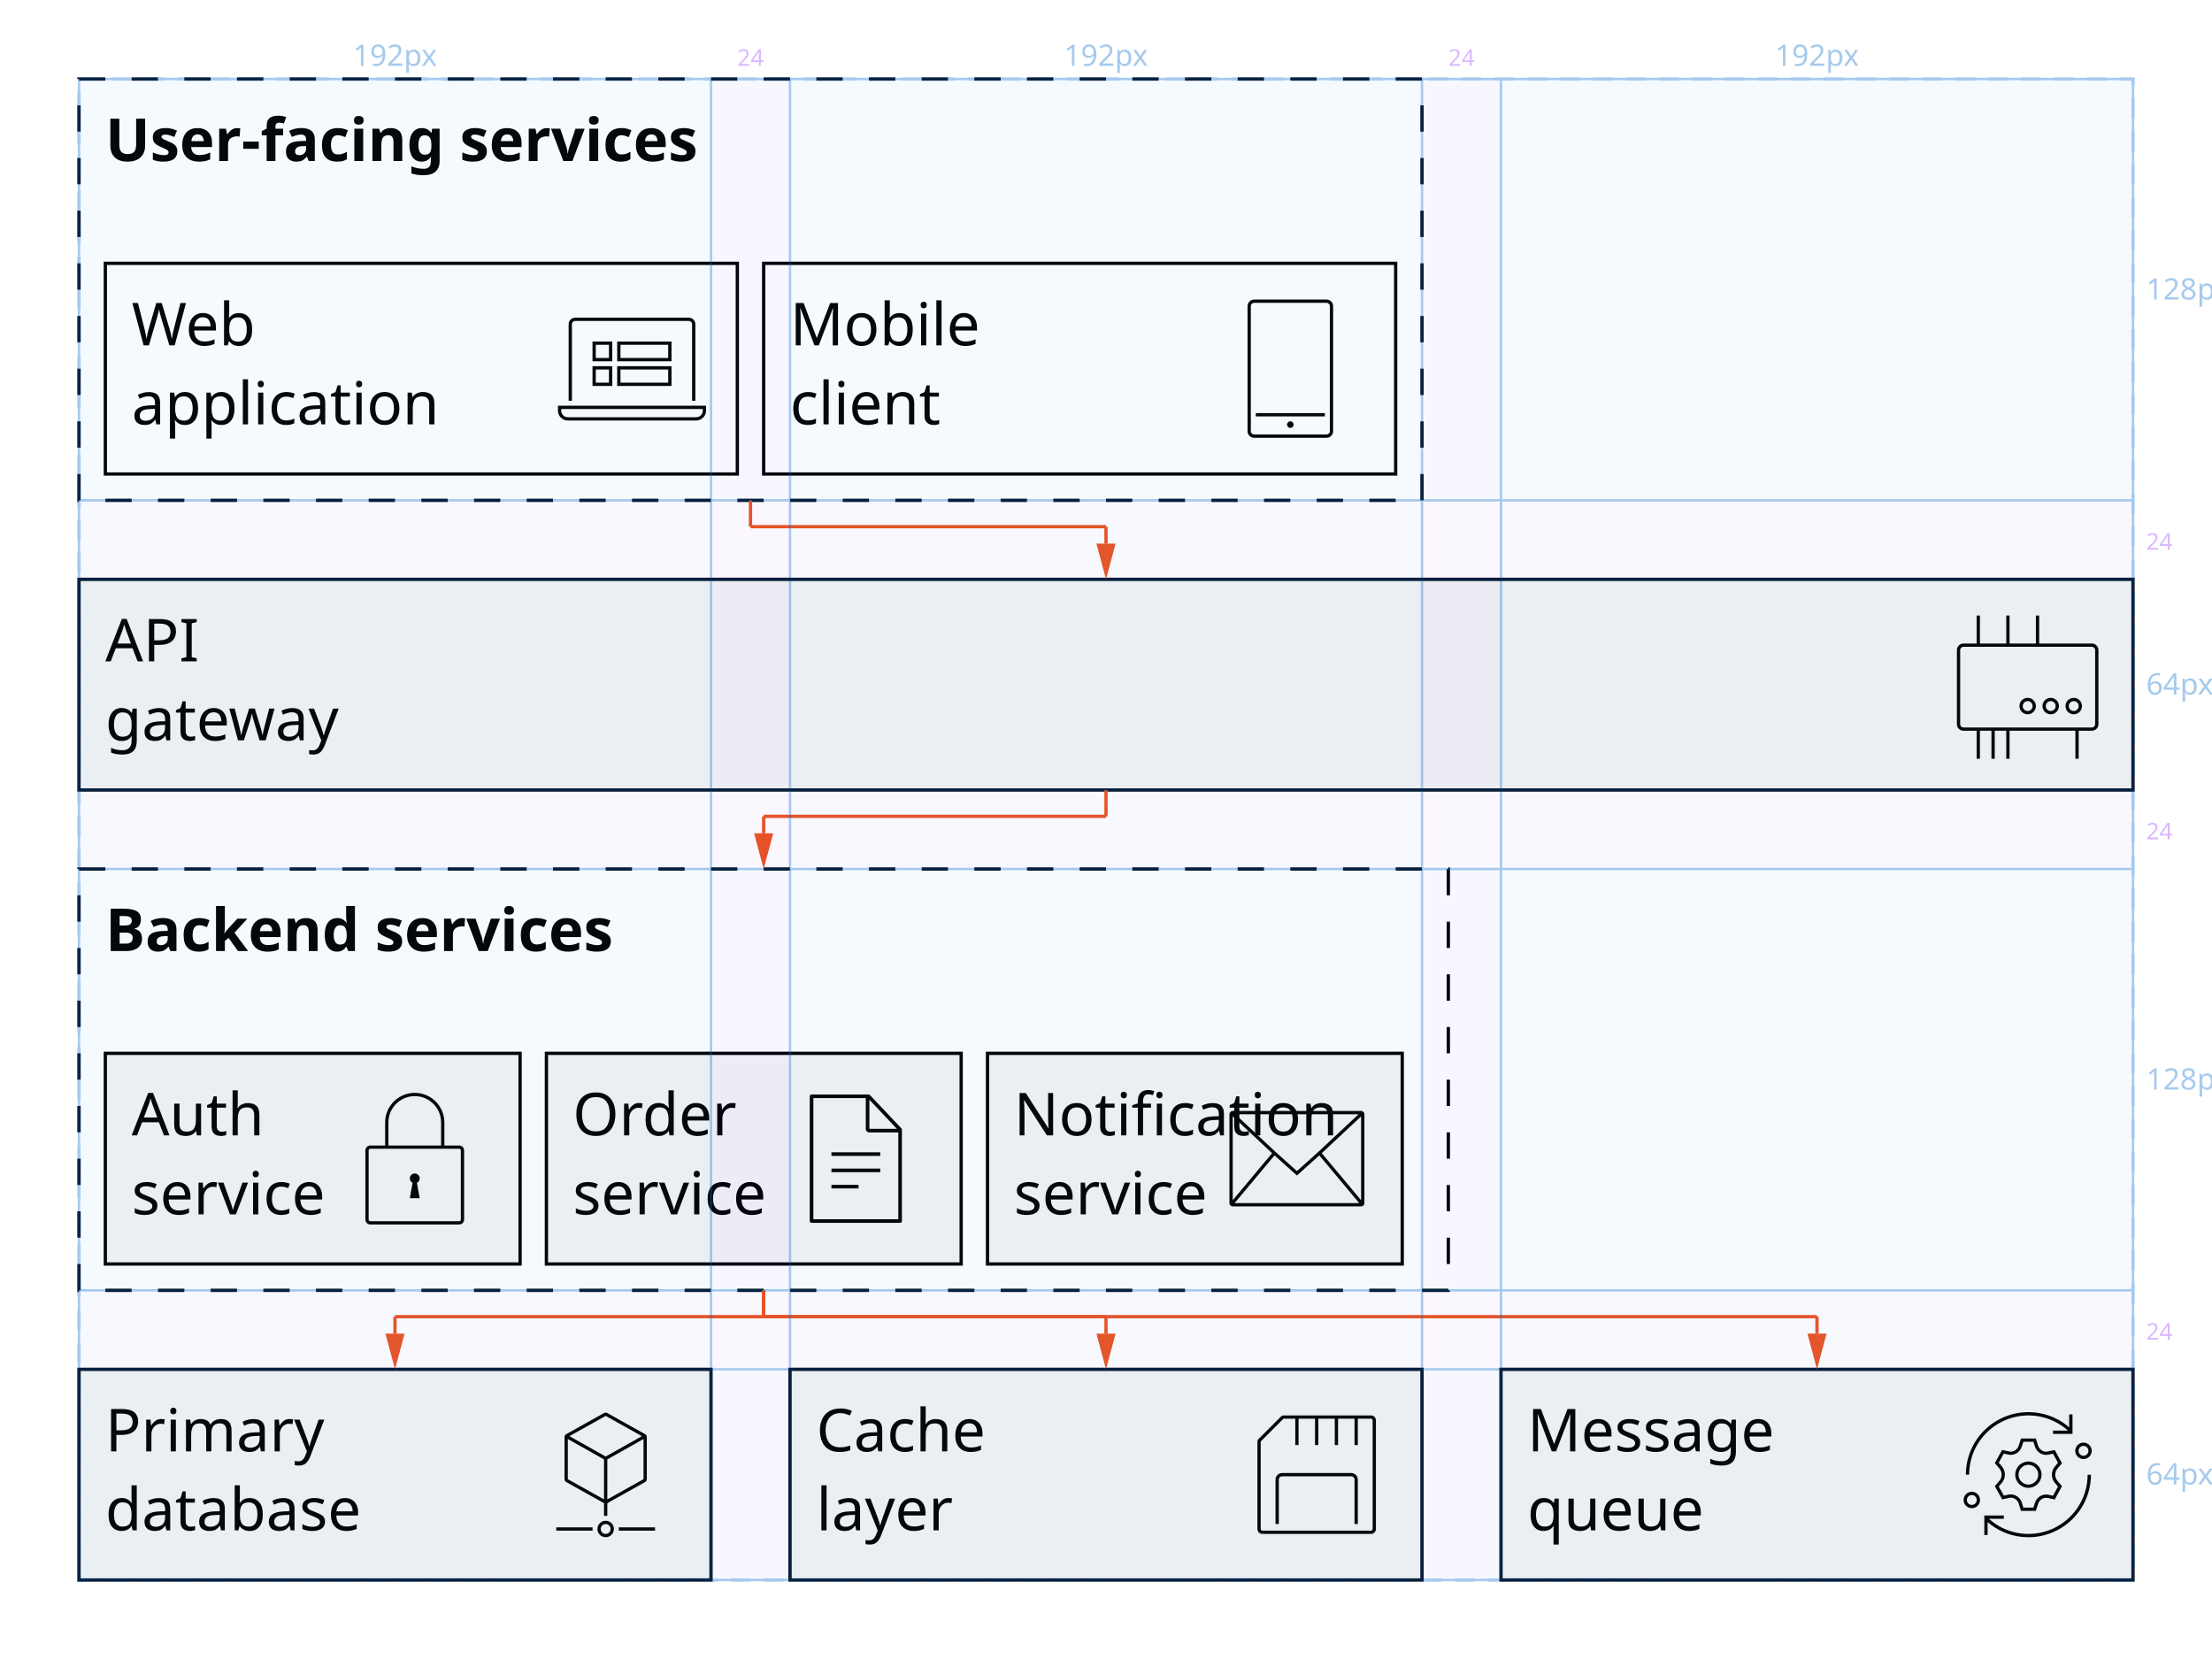
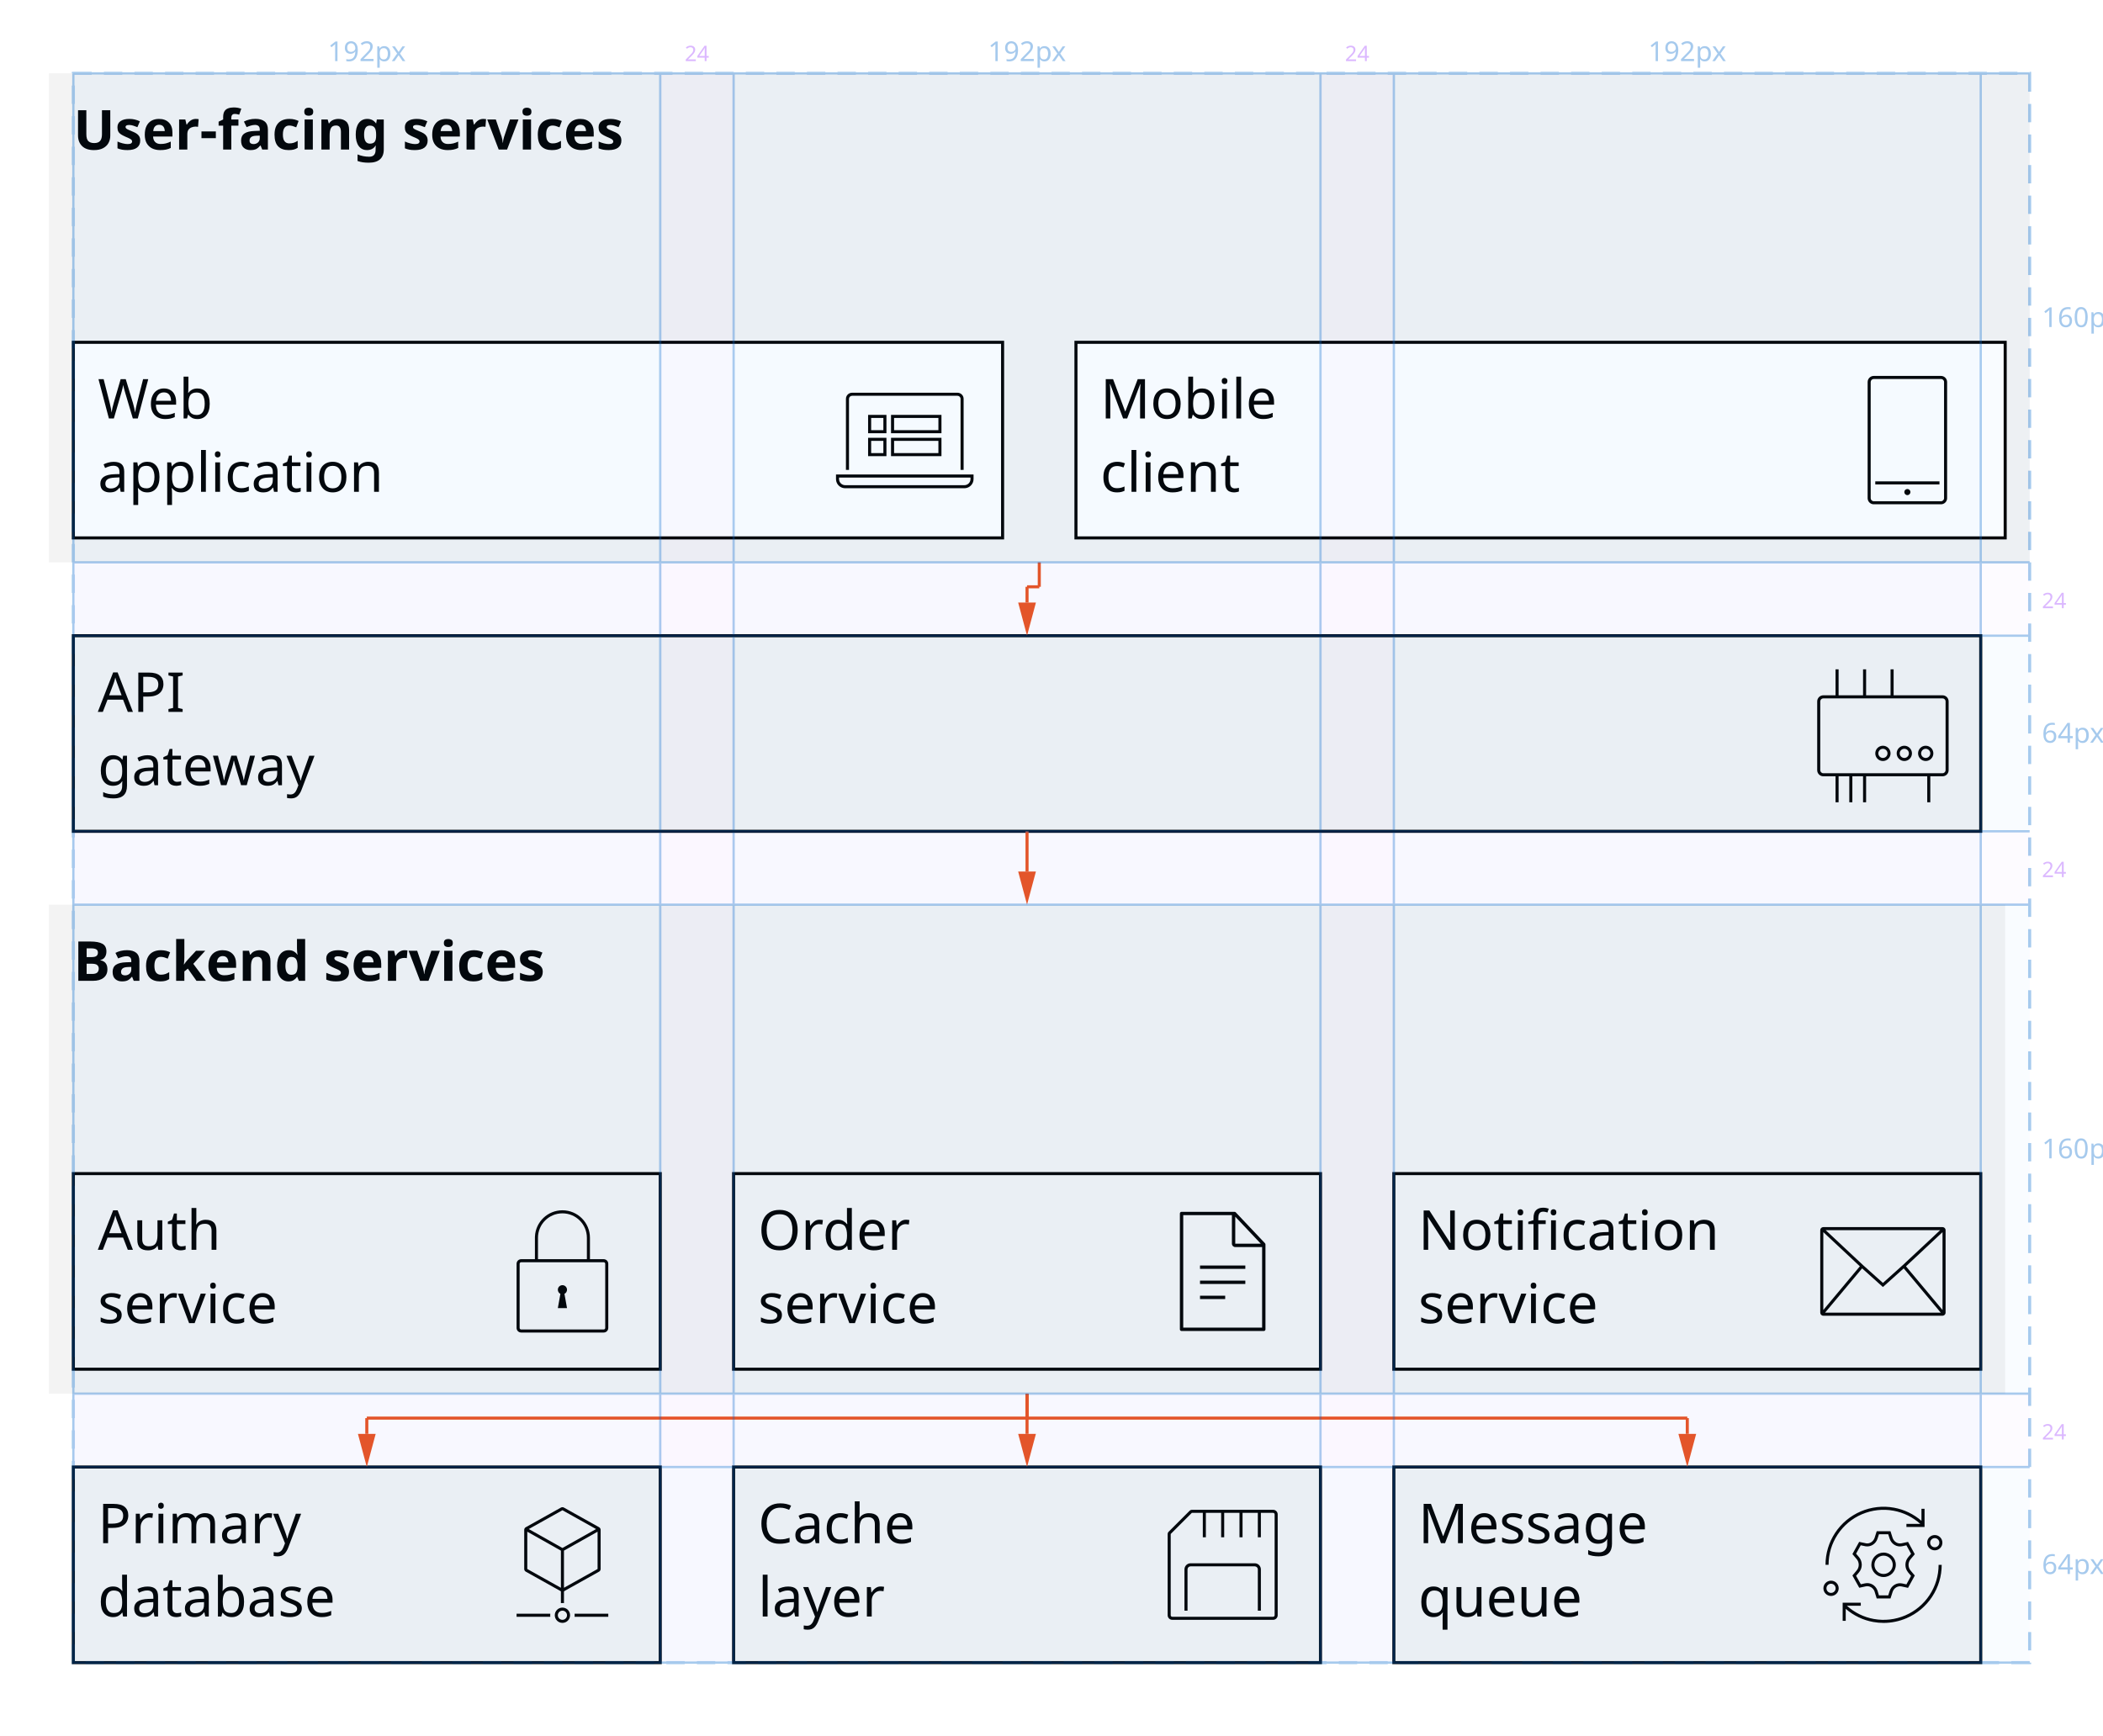
- <svg xmlns="http://www.w3.org/2000/svg" width="672" height="504" viewBox="0 0 672 504" xml:space="preserve">
-   <rect width="672" height="504" fill="#FFFFFF" />
+ <svg xmlns="http://www.w3.org/2000/svg" width="688" height="568" viewBox="0 0 688 568" xml:space="preserve">
+   <rect width="688" height="568" fill="#FFFFFF" />
  <g data-component-id="frontend">
-     <rect x="24" y="24" width="408" height="128" fill="#FFFFFF" stroke="#000000" stroke-width="1" stroke-miterlimit="10" stroke-dasharray="8 8" />
+     <rect x="16" y="24" width="648" height="160" fill="#F3F3F3" stroke="none" stroke-width="1" stroke-miterlimit="10" />
    <text font-family="Ubuntu Sans">
-       <tspan x="32" y="48.92" font-size="18" font-weight="700" fill="#000000">User-facing services</tspan>
+       <tspan x="24" y="48.92" font-size="18" font-weight="700" fill="#000000">User-facing services</tspan>
    </text>
  </g>
  <g data-component-id="_auto_frontend_1">
-     <rect x="32" y="80" width="192" height="64" fill="#FFFFFF" stroke="#000000" stroke-width="1" stroke-miterlimit="10" />
+     <rect x="24" y="112" width="304" height="64" fill="#FFFFFF" stroke="#000000" stroke-width="1" stroke-miterlimit="10" />
    <text font-family="Ubuntu Sans">
-       <tspan x="40" y="104.92" font-size="18" font-weight="400" fill="#000000">Web</tspan>
-       <tspan x="40" y="128.92" font-size="18" font-weight="400" fill="#000000">application</tspan>
+       <tspan x="32" y="136.92" font-size="18" font-weight="400" fill="#000000">Web</tspan>
+       <tspan x="32" y="160.92" font-size="18" font-weight="400" fill="#000000">application</tspan>
    </text>
-     <g class="dg-icon" transform="translate(168 88)">
+     <g class="dg-icon" transform="translate(272 120)">
      <path fill-rule="evenodd" clip-rule="evenodd" d="M18 29.25H12V23.25H18V29.25ZM13 28.25H17V24.25H13V28.25Z" fill="#000000" />
      <path fill-rule="evenodd" clip-rule="evenodd" d="M36 21.75H19.5V15.75H36V21.75ZM20.5 20.75H35V16.75H20.5V20.75Z" fill="#000000" />
      <path fill-rule="evenodd" clip-rule="evenodd" d="M36 29.25H19.5V23.25H36V29.25ZM20.5 28.25H35V24.25H20.5V28.25Z" fill="#000000" />
      <path fill-rule="evenodd" clip-rule="evenodd" d="M18 21.75H12V15.75H18V21.75ZM13 20.75H17V16.75H13V20.75Z" fill="#000000" />
      <path fill-rule="evenodd" clip-rule="evenodd" d="M46.5 36.75C46.5 38.355 45.239 39.666 43.654 39.746L43.5 39.75H4.5L4.346 39.746C2.812 39.668 1.582 38.438 1.504 36.904L1.5 36.75V35.25H46.5V36.75ZM2.5 36.75C2.5 37.855 3.395 38.75 4.5 38.75H43.5C44.605 38.75 45.5 37.855 45.5 36.75V36.25H2.5V36.75Z" fill="#000000" />
      <path d="M41.25 8.5C42.355 8.5 43.25 9.395 43.25 10.5V33.75H42.25V10.5C42.25 9.948 41.802 9.5 41.25 9.5H6.75C6.198 9.5 5.75 9.948 5.75 10.5V33.75H4.75V10.5C4.75 9.395 5.645 8.5 6.75 8.5H41.25Z" fill="#000000" />
    </g>
  </g>
  <g data-component-id="_auto_frontend_2">
-     <rect x="232" y="80" width="192" height="64" fill="#FFFFFF" stroke="#000000" stroke-width="1" stroke-miterlimit="10" />
+     <rect x="352" y="112" width="304" height="64" fill="#FFFFFF" stroke="#000000" stroke-width="1" stroke-miterlimit="10" />
    <text font-family="Ubuntu Sans">
-       <tspan x="240" y="104.92" font-size="18" font-weight="400" fill="#000000">Mobile</tspan>
-       <tspan x="240" y="128.92" font-size="18" font-weight="400" fill="#000000">client</tspan>
+       <tspan x="360" y="136.92" font-size="18" font-weight="400" fill="#000000">Mobile</tspan>
+       <tspan x="360" y="160.92" font-size="18" font-weight="400" fill="#000000">client</tspan>
    </text>
-     <g class="dg-icon" transform="translate(368 88)">
+     <g class="dg-icon" transform="translate(600 120)">
      <path fill-rule="evenodd" clip-rule="evenodd" d="M35 3C36.105 3 37 3.895 37 5V43C37 44.036 36.213 44.887 35.204 44.989L35 45H13L12.796 44.989C11.854 44.894 11.106 44.146 11.011 43.204L11 43V5C11 3.895 11.895 3 13 3H35ZM13 4C12.448 4 12 4.448 12 5V43C12 43.552 12.448 44 13 44H35C35.552 44 36 43.552 36 43V5C36 4.448 35.552 4 35 4H13Z" fill="#000000" />
      <path d="M24 40C24.552 40 25 40.448 25 41C25 41.552 24.552 42 24 42C23.448 42 23 41.552 23 41C23 40.448 23.448 40 24 40Z" fill="#000000" />
      <path d="M34.5 38.5H13.5V37.5H34.5V38.5Z" fill="#000000" />
    </g>
  </g>
  <g data-component-id="gateway">
-     <rect x="24" y="176" width="624" height="64" fill="#F3F3F3" stroke="#000000" stroke-width="1" stroke-miterlimit="10" />
+     <rect x="24" y="208" width="624" height="64" fill="#F3F3F3" stroke="#000000" stroke-width="1" stroke-miterlimit="10" />
    <text font-family="Ubuntu Sans">
-       <tspan x="32" y="200.92" font-size="18" font-weight="400" fill="#000000">API</tspan>
-       <tspan x="32" y="224.92" font-size="18" font-weight="400" fill="#000000">gateway</tspan>
+       <tspan x="32" y="232.92" font-size="18" font-weight="400" fill="#000000">API</tspan>
+       <tspan x="32" y="256.92" font-size="18" font-weight="400" fill="#000000">gateway</tspan>
    </text>
-     <g class="dg-icon" transform="translate(592 184)">
+     <g class="dg-icon" transform="translate(592 216)">
      <path fill-rule="evenodd" clip-rule="evenodd" d="M38 28C39.381 28 40.5 29.119 40.5 30.5C40.5 31.881 39.381 33 38 33C36.619 33 35.5 31.881 35.5 30.5C35.5 29.119 36.619 28 38 28ZM38 29C37.172 29 36.5 29.672 36.5 30.5C36.5 31.328 37.172 32 38 32C38.828 32 39.5 31.328 39.5 30.5C39.5 29.672 38.828 29 38 29Z" fill="#000000" />
      <path fill-rule="evenodd" clip-rule="evenodd" d="M24 28C25.381 28 26.5 29.119 26.5 30.5C26.5 31.881 25.381 33 24 33C22.619 33 21.5 31.881 21.5 30.5C21.5 29.119 22.619 28 24 28ZM24 29C23.172 29 22.5 29.672 22.5 30.5C22.5 31.328 23.172 32 24 32C24.828 32 25.5 31.328 25.5 30.5C25.5 29.672 24.828 29 24 29Z" fill="#000000" />
      <path fill-rule="evenodd" clip-rule="evenodd" d="M31 28C32.381 28 33.5 29.119 33.5 30.5C33.5 31.881 32.381 33 31 33C29.619 33 28.5 31.881 28.5 30.5C28.5 29.119 29.619 28 31 28ZM31 29C30.172 29 29.5 29.672 29.5 30.5C29.5 31.328 30.172 32 31 32C31.828 32 32.5 31.328 32.5 30.5C32.5 29.672 31.828 29 31 29Z" fill="#000000" />
      <path fill-rule="evenodd" clip-rule="evenodd" d="M9.5 11.5H17.5V3H18.5V11.5H26.5V3H27.5V11.5H43.5C44.605 11.5 45.5 12.395 45.5 13.5V36C45.5 37.105 44.605 38 43.5 38H39.5V46.5H38.5V38H18.5V46.5H17.5V38H14V46.5H13V38H9.5V46.5H8.5V38H4.5C3.395 38 2.5 37.105 2.5 36V13.5C2.5 12.395 3.395 11.5 4.5 11.5H8.5V3H9.5V11.5ZM4.5 12.5C3.948 12.5 3.5 12.948 3.5 13.5V36C3.5 36.552 3.948 37 4.5 37H43.5C44.052 37 44.5 36.552 44.5 36V13.5C44.5 12.948 44.052 12.5 43.5 12.5H4.5Z" fill="#000000" />
    </g>
  </g>
  <g data-component-id="services">
-     <rect x="24" y="264" width="416" height="128" fill="#FFFFFF" stroke="#000000" stroke-width="1" stroke-miterlimit="10" stroke-dasharray="8 8" />
+     <rect x="16" y="296" width="640" height="160" fill="#F3F3F3" stroke="none" stroke-width="1" stroke-miterlimit="10" />
    <text font-family="Ubuntu Sans">
-       <tspan x="32" y="288.92" font-size="18" font-weight="700" fill="#000000">Backend services</tspan>
+       <tspan x="24" y="320.92" font-size="18" font-weight="700" fill="#000000">Backend services</tspan>
    </text>
  </g>
  <g data-component-id="_auto_services_3">
-     <rect x="32" y="320" width="126" height="64" fill="#F3F3F3" stroke="#000000" stroke-width="1" stroke-miterlimit="10" />
+     <rect x="24" y="384" width="192" height="64" fill="#F3F3F3" stroke="#000000" stroke-width="1" stroke-miterlimit="10" />
    <text font-family="Ubuntu Sans">
-       <tspan x="40" y="344.92" font-size="18" font-weight="400" fill="#000000">Auth</tspan>
-       <tspan x="40" y="368.92" font-size="18" font-weight="400" fill="#000000">service</tspan>
+       <tspan x="32" y="408.92" font-size="18" font-weight="400" fill="#000000">Auth</tspan>
+       <tspan x="32" y="432.92" font-size="18" font-weight="400" fill="#000000">service</tspan>
    </text>
-     <g class="dg-icon" transform="translate(102 328)">
+     <g class="dg-icon" transform="translate(160 392)">
      <path d="M24 28.5C24.828 28.5 25.5 29.172 25.5 30C25.5 30.591 25.157 31.099 24.661 31.344L25.5 36H22.5L23.338 31.344C22.842 31.099 22.5 30.59 22.5 30C22.5 29.172 23.172 28.5 24 28.5Z" fill="#000000" />
      <path fill-rule="evenodd" clip-rule="evenodd" d="M24 4C28.971 4 33 8.029 33 13V20H37.5L37.653 20.008C38.41 20.085 39 20.723 39 21.5V42.5C39 43.277 38.41 43.915 37.653 43.992L37.5 44H10.5C9.672 44 9 43.328 9 42.5V21.5C9 20.672 9.672 20 10.5 20H15V13L15.012 12.537C15.253 7.782 19.185 4 24 4ZM10.5 21C10.224 21 10 21.224 10 21.5V42.5C10 42.776 10.224 43 10.5 43H37.5C37.776 43 38 42.776 38 42.5V21.5C38 21.224 37.776 21 37.5 21H10.5ZM24 5C19.582 5 16 8.582 16 13V20H32V13C32 8.582 28.418 5 24 5Z" fill="#000000" />
    </g>
  </g>
  <g data-component-id="_auto_services_4">
-     <rect x="166" y="320" width="126" height="64" fill="#F3F3F3" stroke="#000000" stroke-width="1" stroke-miterlimit="10" />
+     <rect x="240" y="384" width="192" height="64" fill="#F3F3F3" stroke="#000000" stroke-width="1" stroke-miterlimit="10" />
    <text font-family="Ubuntu Sans">
-       <tspan x="174" y="344.92" font-size="18" font-weight="400" fill="#000000">Order</tspan>
-       <tspan x="174" y="368.92" font-size="18" font-weight="400" fill="#000000">service</tspan>
+       <tspan x="248" y="408.92" font-size="18" font-weight="400" fill="#000000">Order</tspan>
+       <tspan x="248" y="432.92" font-size="18" font-weight="400" fill="#000000">service</tspan>
    </text>
-     <g class="dg-icon" transform="translate(236 328)">
+     <g class="dg-icon" transform="translate(376 392)">
      <path d="M24.823 33.049H16.588V31.951H24.823V33.049Z" fill="#000000" />
      <path d="M31.411 28.107H16.588V27.01H31.411V28.107Z" fill="#000000" />
      <path d="M31.411 23.166H16.588V22.068H31.411V23.166Z" fill="#000000" />
      <path fill-rule="evenodd" clip-rule="evenodd" d="M27.881 4.5C28.032 4.5 28.177 4.562 28.28 4.672L37.85 14.795C37.946 14.897 38 15.032 38 15.172V42.951L37.989 43.062C37.945 43.276 37.776 43.445 37.562 43.489L37.451 43.5H10.549C10.284 43.5 10.062 43.312 10.011 43.062L10 42.951V5.049C10 4.746 10.246 4.5 10.549 4.5H27.881ZM11.098 42.402H36.902V16.029H28.117C27.511 16.029 27.02 15.537 27.02 14.931V5.598H11.098V42.402ZM28.117 14.931H36.467L28.117 6.098V14.931Z" fill="#000000" />
    </g>
  </g>
  <g data-component-id="_auto_services_5">
-     <rect x="300" y="320" width="126" height="64" fill="#F3F3F3" stroke="#000000" stroke-width="1" stroke-miterlimit="10" />
+     <rect x="456" y="384" width="192" height="64" fill="#F3F3F3" stroke="#000000" stroke-width="1" stroke-miterlimit="10" />
    <text font-family="Ubuntu Sans">
-       <tspan x="308" y="344.92" font-size="18" font-weight="400" fill="#000000">Notification</tspan>
-       <tspan x="308" y="368.92" font-size="18" font-weight="400" fill="#000000">service</tspan>
+       <tspan x="464" y="408.92" font-size="18" font-weight="400" fill="#000000">Notification</tspan>
+       <tspan x="464" y="432.92" font-size="18" font-weight="400" fill="#000000">service</tspan>
    </text>
-     <g class="dg-icon" transform="translate(370 328)">
+     <g class="dg-icon" transform="translate(592 392)">
      <path fill-rule="evenodd" clip-rule="evenodd" d="M44.5 37.5C44.5 38.052 44.052 38.5 43.5 38.5H4.5C3.948 38.5 3.5 38.052 3.5 37.5V10.5C3.5 9.948 3.948 9.5 4.5 9.5H43.5C44.052 9.5 44.5 9.948 44.5 10.5V37.5ZM24.334 28.811L24 29.11L17.194 23.01L5.071 37.5H42.929L30.805 23.01L24.334 28.811ZM4.5 36.622L16.455 22.334L4.5 11.152V36.622ZM31.544 22.334L43.5 36.622V11.152L31.544 22.334ZM17.476 21.92L24 27.767L30.523 21.92L42.733 10.5H5.267L17.476 21.92Z" fill="#000000" />
    </g>
  </g>
  <g data-component-id="database">
-     <rect x="24" y="416" width="192" height="64" fill="#F3F3F3" stroke="#000000" stroke-width="1" stroke-miterlimit="10" />
+     <rect x="24" y="480" width="192" height="64" fill="#F3F3F3" stroke="#000000" stroke-width="1" stroke-miterlimit="10" />
    <text font-family="Ubuntu Sans">
-       <tspan x="32" y="440.92" font-size="18" font-weight="400" fill="#000000">Primary</tspan>
-       <tspan x="32" y="464.92" font-size="18" font-weight="400" fill="#000000">database</tspan>
+       <tspan x="32" y="504.92" font-size="18" font-weight="400" fill="#000000">Primary</tspan>
+       <tspan x="32" y="528.92" font-size="18" font-weight="400" fill="#000000">database</tspan>
    </text>
-     <g class="dg-icon" transform="translate(160 424)">
+     <g class="dg-icon" transform="translate(160 488)">
      <path fill-rule="evenodd" clip-rule="evenodd" d="M35.988 11.699C36.304 11.876 36.5 12.21 36.5 12.572V25.369C36.5 25.732 36.304 26.066 35.988 26.242L24 32.941L12.012 26.242C11.696 26.066 11.5 25.732 11.5 25.369V12.572C11.5 12.21 11.696 11.876 12.012 11.699L23.512 5.273C23.815 5.103 24.185 5.103 24.488 5.273L35.988 11.699ZM12.5 25.368L23.5 31.515V19.361L12.5 13.166V25.368ZM24.5 19.361V31.515L35.5 25.368V13.167L24.5 19.361ZM12.992 12.297L24 18.494L35.007 12.297L24 6.146L12.992 12.297Z" fill="#000000" />
      <path d="M20.032 40C20.012 40.164 20 40.331 20 40.5C20 40.669 20.012 40.836 20.032 41H9V40H20.032Z" fill="#000000" />
      <path d="M39 40V41H27.968C27.988 40.836 28 40.669 28 40.5C28 40.331 27.988 40.164 27.968 40H39Z" fill="#000000" />
      <path d="M24.5 36.531C24.336 36.511 24.169 36.5 24 36.5C23.831 36.5 23.664 36.511 23.5 36.531V32H24.5V36.531Z" fill="#000000" />
      <path fill-rule="evenodd" clip-rule="evenodd" d="M24 38C25.381 38 26.5 39.119 26.5 40.5C26.5 41.881 25.381 43 24 43C22.619 43 21.5 41.881 21.5 40.5C21.5 39.119 22.619 38 24 38ZM24 39C23.172 39 22.5 39.672 22.5 40.5C22.5 41.328 23.172 42 24 42C24.828 42 25.5 41.328 25.5 40.5C25.5 39.672 24.828 39 24 39Z" fill="#000000" />
    </g>
  </g>
  <g data-component-id="cache">
-     <rect x="240" y="416" width="192" height="64" fill="#F3F3F3" stroke="#000000" stroke-width="1" stroke-miterlimit="10" />
+     <rect x="240" y="480" width="192" height="64" fill="#F3F3F3" stroke="#000000" stroke-width="1" stroke-miterlimit="10" />
    <text font-family="Ubuntu Sans">
-       <tspan x="248" y="440.92" font-size="18" font-weight="400" fill="#000000">Cache</tspan>
-       <tspan x="248" y="464.92" font-size="18" font-weight="400" fill="#000000">layer</tspan>
+       <tspan x="248" y="504.92" font-size="18" font-weight="400" fill="#000000">Cache</tspan>
+       <tspan x="248" y="528.92" font-size="18" font-weight="400" fill="#000000">layer</tspan>
    </text>
-     <g class="dg-icon" transform="translate(376 424)">
+     <g class="dg-icon" transform="translate(376 488)">
      <path d="M34.5 23.5C35.605 23.5 36.5 24.395 36.5 25.5V39H35.5V25.5C35.5 24.948 35.052 24.5 34.5 24.5H13.5C12.948 24.5 12.5 24.948 12.5 25.5V39H11.5V25.5C11.5 24.395 12.395 23.5 13.5 23.5H34.5Z" fill="#000000" />
      <path fill-rule="evenodd" clip-rule="evenodd" d="M40.5 6C41.328 6 42 6.672 42 7.5V40.5C42 41.328 41.328 42 40.5 42H7.5C6.672 42 6 41.328 6 40.5V13.914C6 13.682 6.081 13.458 6.227 13.28L6.293 13.207L13.207 6.293C13.395 6.105 13.649 6 13.914 6H40.5ZM7 13.914V40.5C7 40.776 7.224 41 7.5 41H40.5C40.776 41 41 40.776 41 40.5V7.5C41 7.224 40.776 7 40.5 7H36.5V15H35.5V7H30.5V15H29.5V7H24.5V15H23.5V7H18.5V15H17.5V7H13.914L7 13.914Z" fill="#000000" />
    </g>
  </g>
  <g data-component-id="queue">
-     <rect x="456" y="416" width="192" height="64" fill="#F3F3F3" stroke="#000000" stroke-width="1" stroke-miterlimit="10" />
+     <rect x="456" y="480" width="192" height="64" fill="#F3F3F3" stroke="#000000" stroke-width="1" stroke-miterlimit="10" />
    <text font-family="Ubuntu Sans">
-       <tspan x="464" y="440.92" font-size="18" font-weight="400" fill="#000000">Message</tspan>
-       <tspan x="464" y="464.92" font-size="18" font-weight="400" fill="#000000">queue</tspan>
+       <tspan x="464" y="504.92" font-size="18" font-weight="400" fill="#000000">Message</tspan>
+       <tspan x="464" y="528.92" font-size="18" font-weight="400" fill="#000000">queue</tspan>
    </text>
-     <g class="dg-icon" transform="translate(592 424)">
+     <g class="dg-icon" transform="translate(592 488)">
      <path d="M42.22 24C42.22 27.54 41.19 30.96 39.25 33.91C37.3 36.86 34.56 39.15 31.31 40.55C28.06 41.94 24.51 42.34 21.03 41.72C17.73 41.13 14.7 39.63 12.22 37.4H16.76V36.4H10.83V42.33H11.83V38.4C14.4 40.62 17.49 42.11 20.85 42.71C21.97 42.91 23.11 43.01 24.24 43.01C26.79 43.01 29.33 42.49 31.71 41.47C35.14 40 38.04 37.58 40.09 34.47C42.14 31.36 43.23 27.74 43.23 24.01H42.23L42.22 24Z" fill="#000000" />
      <path d="M36.61 5.68V9.61C34.05 7.41 30.97 5.92 27.64 5.31C23.97 4.64 20.21 5.06 16.77 6.52C13.33 7.99 10.43 10.41 8.37 13.52C6.31 16.64 5.22 20.27 5.22 24H6.22C6.22 20.46 7.25 17.03 9.2 14.08C11.15 11.13 13.9 8.83 17.16 7.45C20.42 6.07 23.98 5.66 27.46 6.3C30.74 6.9 33.76 8.39 36.23 10.61H31.69V11.61H37.62V5.68H36.62H36.61Z" fill="#000000" />
      <path d="M40.96 19.26C39.58 19.26 38.46 18.14 38.46 16.76C38.46 15.38 39.58 14.26 40.96 14.26C42.34 14.26 43.46 15.38 43.46 16.76C43.46 18.14 42.34 19.26 40.96 19.26ZM40.96 15.26C40.13 15.26 39.46 15.93 39.46 16.76C39.46 17.59 40.13 18.26 40.96 18.26C41.79 18.26 42.46 17.59 42.46 16.76C42.46 15.93 41.79 15.26 40.96 15.26Z" fill="#000000" />
      <path d="M7.03 34.19C5.65 34.19 4.53 33.07 4.53 31.69C4.53 30.31 5.65 29.19 7.03 29.19C8.41 29.19 9.53 30.31 9.53 31.69C9.53 33.07 8.41 34.19 7.03 34.19ZM7.03 30.19C6.2 30.19 5.53 30.86 5.53 31.69C5.53 32.52 6.2 33.19 7.03 33.19C7.86 33.19 8.53 32.52 8.53 31.69C8.53 30.86 7.86 30.19 7.03 30.19Z" fill="#000000" />
      <path d="M26.47 35H21.96L21.23 32.62C21.02 32.11 20.63 31.65 20.16 31.36C19.62 31.03 18.99 30.92 18.39 31.05L16.26 31.51L14.02 27.5L15.42 25.84C15.85 25.33 16.09 24.67 16.09 23.99C16.09 23.31 15.85 22.65 15.42 22.14L14.02 20.49L16.23 16.49L18.61 16.99C19.13 17.05 19.66 16.93 20.13 16.64C20.66 16.31 21.07 15.8 21.28 15.18L21.97 13.01H26.48L27.15 15.13C27.35 15.77 27.77 16.31 28.32 16.65C28.86 16.98 29.49 17.09 30.09 16.96L32.22 16.5L34.43 20.53L33.04 22.18C32.61 22.69 32.38 23.34 32.38 24.02C32.38 24.7 32.62 25.36 33.04 25.86L34.43 27.51L32.22 31.54L30.09 31.08C29.48 30.95 28.85 31.06 28.32 31.39C27.77 31.73 27.36 32.26 27.16 32.91L26.48 35.01L26.47 35ZM22.7 34H25.74L26.19 32.6C26.46 31.73 27.03 30.99 27.79 30.53C28.55 30.07 29.44 29.92 30.29 30.1L31.69 30.4L33.21 27.62L32.26 26.5C31.68 25.81 31.36 24.93 31.36 24.01C31.36 23.09 31.68 22.21 32.26 21.52L33.21 20.39L31.69 17.62L30.29 17.92C29.43 18.1 28.54 17.95 27.79 17.49C27.03 17.03 26.46 16.29 26.19 15.42L25.74 14H22.7L22.25 15.41C21.98 16.28 21.41 17.02 20.65 17.48C19.99 17.88 19.22 18.05 18.47 17.96L18.17 17.91L16.74 17.61L15.22 20.36L16.17 21.48C16.75 22.17 17.08 23.06 17.08 23.98C17.08 24.9 16.77 25.75 16.21 26.43L16.17 26.48L15.22 27.6L16.77 30.36L18.17 30.06C19.02 29.88 19.92 30.03 20.67 30.49C21.32 30.89 21.85 31.51 22.15 32.24L22.26 32.54L22.69 33.99L22.7 34Z" fill="#000000" />
      <path d="M24.22 28C22.01 28 20.22 26.21 20.22 24C20.22 21.79 22.01 20 24.22 20C26.43 20 28.22 21.79 28.22 24C28.22 26.21 26.43 28 24.22 28ZM24.22 21C22.57 21 21.22 22.35 21.22 24C21.22 25.65 22.57 27 24.22 27C25.87 27 27.22 25.65 27.22 24C27.22 22.35 25.87 21 24.22 21Z" fill="#000000" />
    </g>
  </g>
  <g data-component-id="_auto_6">
-     <line x1="228" y1="152" x2="228" y2="160" fill="none" stroke="#E95420" stroke-width="1" stroke-miterlimit="10" />
-     <line x1="228" y1="160" x2="336" y2="160" fill="none" stroke="#E95420" stroke-width="1" stroke-miterlimit="10" />
-     <line x1="336" y1="160" x2="336" y2="165.159" fill="none" stroke="#E95420" stroke-width="1" stroke-miterlimit="10" />
-     <polygon points="333.095,165.159 336,176 338.905,165.159" fill="#E95420" />
+     <line x1="340" y1="184" x2="340" y2="192" fill="none" stroke="#E95420" stroke-width="1" stroke-miterlimit="10" />
+     <line x1="340" y1="192" x2="336" y2="192" fill="none" stroke="#E95420" stroke-width="1" stroke-miterlimit="10" />
+     <line x1="336" y1="192" x2="336" y2="197.159" fill="none" stroke="#E95420" stroke-width="1" stroke-miterlimit="10" />
+     <polygon points="333.095,197.159 336,208 338.905,197.159" fill="#E95420" />
  </g>
  <g data-component-id="_auto_7">
-     <line x1="336" y1="240" x2="336" y2="248" fill="none" stroke="#E95420" stroke-width="1" stroke-miterlimit="10" />
-     <line x1="336" y1="248" x2="232" y2="248" fill="none" stroke="#E95420" stroke-width="1" stroke-miterlimit="10" />
-     <line x1="232" y1="248" x2="232" y2="253.159" fill="none" stroke="#E95420" stroke-width="1" stroke-miterlimit="10" />
-     <polygon points="229.095,253.159 232,264 234.905,253.159" fill="#E95420" />
+     <line x1="336" y1="272" x2="336" y2="285.159" fill="none" stroke="#E95420" stroke-width="1" stroke-miterlimit="10" />
+     <polygon points="333.095,285.159 336,296 338.905,285.159" fill="#E95420" />
  </g>
  <g data-component-id="_auto_8">
-     <line x1="232" y1="392" x2="232" y2="400" fill="none" stroke="#E95420" stroke-width="1" stroke-miterlimit="10" />
-     <line x1="232" y1="400" x2="120" y2="400" fill="none" stroke="#E95420" stroke-width="1" stroke-miterlimit="10" />
-     <line x1="120" y1="400" x2="120" y2="405.159" fill="none" stroke="#E95420" stroke-width="1" stroke-miterlimit="10" />
-     <polygon points="117.095,405.159 120,416 122.905,405.159" fill="#E95420" />
+     <line x1="336" y1="456" x2="336" y2="464" fill="none" stroke="#E95420" stroke-width="1" stroke-miterlimit="10" />
+     <line x1="336" y1="464" x2="120" y2="464" fill="none" stroke="#E95420" stroke-width="1" stroke-miterlimit="10" />
+     <line x1="120" y1="464" x2="120" y2="469.159" fill="none" stroke="#E95420" stroke-width="1" stroke-miterlimit="10" />
+     <polygon points="117.095,469.159 120,480 122.905,469.159" fill="#E95420" />
  </g>
  <g data-component-id="_auto_9">
-     <line x1="232" y1="392" x2="232" y2="400" fill="none" stroke="#E95420" stroke-width="1" stroke-miterlimit="10" />
-     <line x1="232" y1="400" x2="336" y2="400" fill="none" stroke="#E95420" stroke-width="1" stroke-miterlimit="10" />
-     <line x1="336" y1="400" x2="336" y2="405.159" fill="none" stroke="#E95420" stroke-width="1" stroke-miterlimit="10" />
-     <polygon points="333.095,405.159 336,416 338.905,405.159" fill="#E95420" />
+     <line x1="336" y1="456" x2="336" y2="469.159" fill="none" stroke="#E95420" stroke-width="1" stroke-miterlimit="10" />
+     <polygon points="333.095,469.159 336,480 338.905,469.159" fill="#E95420" />
  </g>
  <g data-component-id="_auto_10">
-     <line x1="232" y1="392" x2="232" y2="400" fill="none" stroke="#E95420" stroke-width="1" stroke-miterlimit="10" />
-     <line x1="232" y1="400" x2="552" y2="400" fill="none" stroke="#E95420" stroke-width="1" stroke-miterlimit="10" />
-     <line x1="552" y1="400" x2="552" y2="405.159" fill="none" stroke="#E95420" stroke-width="1" stroke-miterlimit="10" />
-     <polygon points="549.095,405.159 552,416 554.905,405.159" fill="#E95420" />
+     <line x1="336" y1="456" x2="336" y2="464" fill="none" stroke="#E95420" stroke-width="1" stroke-miterlimit="10" />
+     <line x1="336" y1="464" x2="552" y2="464" fill="none" stroke="#E95420" stroke-width="1" stroke-miterlimit="10" />
+     <line x1="552" y1="464" x2="552" y2="469.159" fill="none" stroke="#E95420" stroke-width="1" stroke-miterlimit="10" />
+     <polygon points="549.095,469.159 552,480 554.905,469.159" fill="#E95420" />
  </g>
  <g id="layout-grid" opacity="0.35" style="pointer-events:none">
-     <rect x="24" y="24" width="624" height="456" fill="none" stroke="#0066CC" stroke-width="1" stroke-dasharray="6 4" />
-     <rect x="24" y="24" width="192" height="456" fill="#3399FF" opacity="0.08" />
-     <line x1="24" y1="24" x2="24" y2="480" stroke="#0066CC" stroke-width="0.75" />
-     <line x1="216" y1="24" x2="216" y2="480" stroke="#0066CC" stroke-width="0.75" />
+     <rect x="24" y="24" width="640" height="520" fill="none" stroke="#0066CC" stroke-width="1" stroke-dasharray="6 4" />
+     <rect x="24" y="24" width="192" height="520" fill="#3399FF" opacity="0.08" />
+     <line x1="24" y1="24" x2="24" y2="544" stroke="#0066CC" stroke-width="0.75" />
+     <line x1="216" y1="24" x2="216" y2="544" stroke="#0066CC" stroke-width="0.75" />
    <text x="120.0" y="20" text-anchor="middle" font-size="9" fill="#0066CC" font-family="Ubuntu Sans, sans-serif">192px</text>
-     <rect x="240" y="24" width="192" height="456" fill="#3399FF" opacity="0.08" />
-     <line x1="240" y1="24" x2="240" y2="480" stroke="#0066CC" stroke-width="0.75" />
-     <line x1="432" y1="24" x2="432" y2="480" stroke="#0066CC" stroke-width="0.75" />
+     <rect x="240" y="24" width="192" height="520" fill="#3399FF" opacity="0.08" />
+     <line x1="240" y1="24" x2="240" y2="544" stroke="#0066CC" stroke-width="0.75" />
+     <line x1="432" y1="24" x2="432" y2="544" stroke="#0066CC" stroke-width="0.75" />
    <text x="336.0" y="20" text-anchor="middle" font-size="9" fill="#0066CC" font-family="Ubuntu Sans, sans-serif">192px</text>
-     <rect x="456" y="24" width="192" height="456" fill="#3399FF" opacity="0.08" />
-     <line x1="456" y1="24" x2="456" y2="480" stroke="#0066CC" stroke-width="0.75" />
-     <line x1="648" y1="24" x2="648" y2="480" stroke="#0066CC" stroke-width="0.75" />
+     <rect x="456" y="24" width="192" height="520" fill="#3399FF" opacity="0.08" />
+     <line x1="456" y1="24" x2="456" y2="544" stroke="#0066CC" stroke-width="0.75" />
+     <line x1="648" y1="24" x2="648" y2="544" stroke="#0066CC" stroke-width="0.75" />
    <text x="552.0" y="20" text-anchor="middle" font-size="9" fill="#0066CC" font-family="Ubuntu Sans, sans-serif">192px</text>
-     <rect x="216" y="24" width="24" height="456" fill="#9933FF" opacity="0.06" />
+     <rect x="216" y="24" width="24" height="520" fill="#9933FF" opacity="0.06" />
    <text x="228.0" y="20" text-anchor="middle" font-size="7" fill="#9933FF" font-family="Ubuntu Sans, sans-serif">24</text>
-     <rect x="432" y="24" width="24" height="456" fill="#9933FF" opacity="0.06" />
+     <rect x="432" y="24" width="24" height="520" fill="#9933FF" opacity="0.06" />
    <text x="444.0" y="20" text-anchor="middle" font-size="7" fill="#9933FF" font-family="Ubuntu Sans, sans-serif">24</text>
-     <rect x="24" y="24" width="624" height="128" fill="#3399FF" opacity="0.08" />
-     <line x1="24" y1="24" x2="648" y2="24" stroke="#0066CC" stroke-width="0.75" />
-     <line x1="24" y1="152" x2="648" y2="152" stroke="#0066CC" stroke-width="0.75" />
-     <text x="652" y="91.0" font-size="9" fill="#0066CC" font-family="Ubuntu Sans, sans-serif">128px</text>
-     <rect x="24" y="176" width="624" height="64" fill="#3399FF" opacity="0.08" />
-     <line x1="24" y1="176" x2="648" y2="176" stroke="#0066CC" stroke-width="0.75" />
-     <line x1="24" y1="240" x2="648" y2="240" stroke="#0066CC" stroke-width="0.75" />
-     <text x="652" y="211.0" font-size="9" fill="#0066CC" font-family="Ubuntu Sans, sans-serif">64px</text>
-     <rect x="24" y="264" width="624" height="128" fill="#3399FF" opacity="0.08" />
-     <line x1="24" y1="264" x2="648" y2="264" stroke="#0066CC" stroke-width="0.75" />
-     <line x1="24" y1="392" x2="648" y2="392" stroke="#0066CC" stroke-width="0.75" />
-     <text x="652" y="331.0" font-size="9" fill="#0066CC" font-family="Ubuntu Sans, sans-serif">128px</text>
-     <rect x="24" y="416" width="624" height="64" fill="#3399FF" opacity="0.08" />
-     <line x1="24" y1="416" x2="648" y2="416" stroke="#0066CC" stroke-width="0.75" />
-     <line x1="24" y1="480" x2="648" y2="480" stroke="#0066CC" stroke-width="0.75" />
-     <text x="652" y="451.0" font-size="9" fill="#0066CC" font-family="Ubuntu Sans, sans-serif">64px</text>
-     <rect x="24" y="152" width="624" height="24" fill="#9933FF" opacity="0.06" />
-     <text x="652" y="167.0" font-size="7" fill="#9933FF" font-family="Ubuntu Sans, sans-serif">24</text>
-     <rect x="24" y="240" width="624" height="24" fill="#9933FF" opacity="0.06" />
-     <text x="652" y="255.0" font-size="7" fill="#9933FF" font-family="Ubuntu Sans, sans-serif">24</text>
-     <rect x="24" y="392" width="624" height="24" fill="#9933FF" opacity="0.06" />
-     <text x="652" y="407.0" font-size="7" fill="#9933FF" font-family="Ubuntu Sans, sans-serif">24</text>
+     <rect x="24" y="24" width="640" height="160" fill="#3399FF" opacity="0.08" />
+     <line x1="24" y1="24" x2="664" y2="24" stroke="#0066CC" stroke-width="0.75" />
+     <line x1="24" y1="184" x2="664" y2="184" stroke="#0066CC" stroke-width="0.75" />
+     <text x="668" y="107.0" font-size="9" fill="#0066CC" font-family="Ubuntu Sans, sans-serif">160px</text>
+     <rect x="24" y="208" width="640" height="64" fill="#3399FF" opacity="0.08" />
+     <line x1="24" y1="208" x2="664" y2="208" stroke="#0066CC" stroke-width="0.75" />
+     <line x1="24" y1="272" x2="664" y2="272" stroke="#0066CC" stroke-width="0.75" />
+     <text x="668" y="243.0" font-size="9" fill="#0066CC" font-family="Ubuntu Sans, sans-serif">64px</text>
+     <rect x="24" y="296" width="640" height="160" fill="#3399FF" opacity="0.08" />
+     <line x1="24" y1="296" x2="664" y2="296" stroke="#0066CC" stroke-width="0.75" />
+     <line x1="24" y1="456" x2="664" y2="456" stroke="#0066CC" stroke-width="0.75" />
+     <text x="668" y="379.0" font-size="9" fill="#0066CC" font-family="Ubuntu Sans, sans-serif">160px</text>
+     <rect x="24" y="480" width="640" height="64" fill="#3399FF" opacity="0.08" />
+     <line x1="24" y1="480" x2="664" y2="480" stroke="#0066CC" stroke-width="0.75" />
+     <line x1="24" y1="544" x2="664" y2="544" stroke="#0066CC" stroke-width="0.75" />
+     <text x="668" y="515.0" font-size="9" fill="#0066CC" font-family="Ubuntu Sans, sans-serif">64px</text>
+     <rect x="24" y="184" width="640" height="24" fill="#9933FF" opacity="0.06" />
+     <text x="668" y="199.0" font-size="7" fill="#9933FF" font-family="Ubuntu Sans, sans-serif">24</text>
+     <rect x="24" y="272" width="640" height="24" fill="#9933FF" opacity="0.06" />
+     <text x="668" y="287.0" font-size="7" fill="#9933FF" font-family="Ubuntu Sans, sans-serif">24</text>
+     <rect x="24" y="456" width="640" height="24" fill="#9933FF" opacity="0.06" />
+     <text x="668" y="471.0" font-size="7" fill="#9933FF" font-family="Ubuntu Sans, sans-serif">24</text>
  </g>
</svg>
